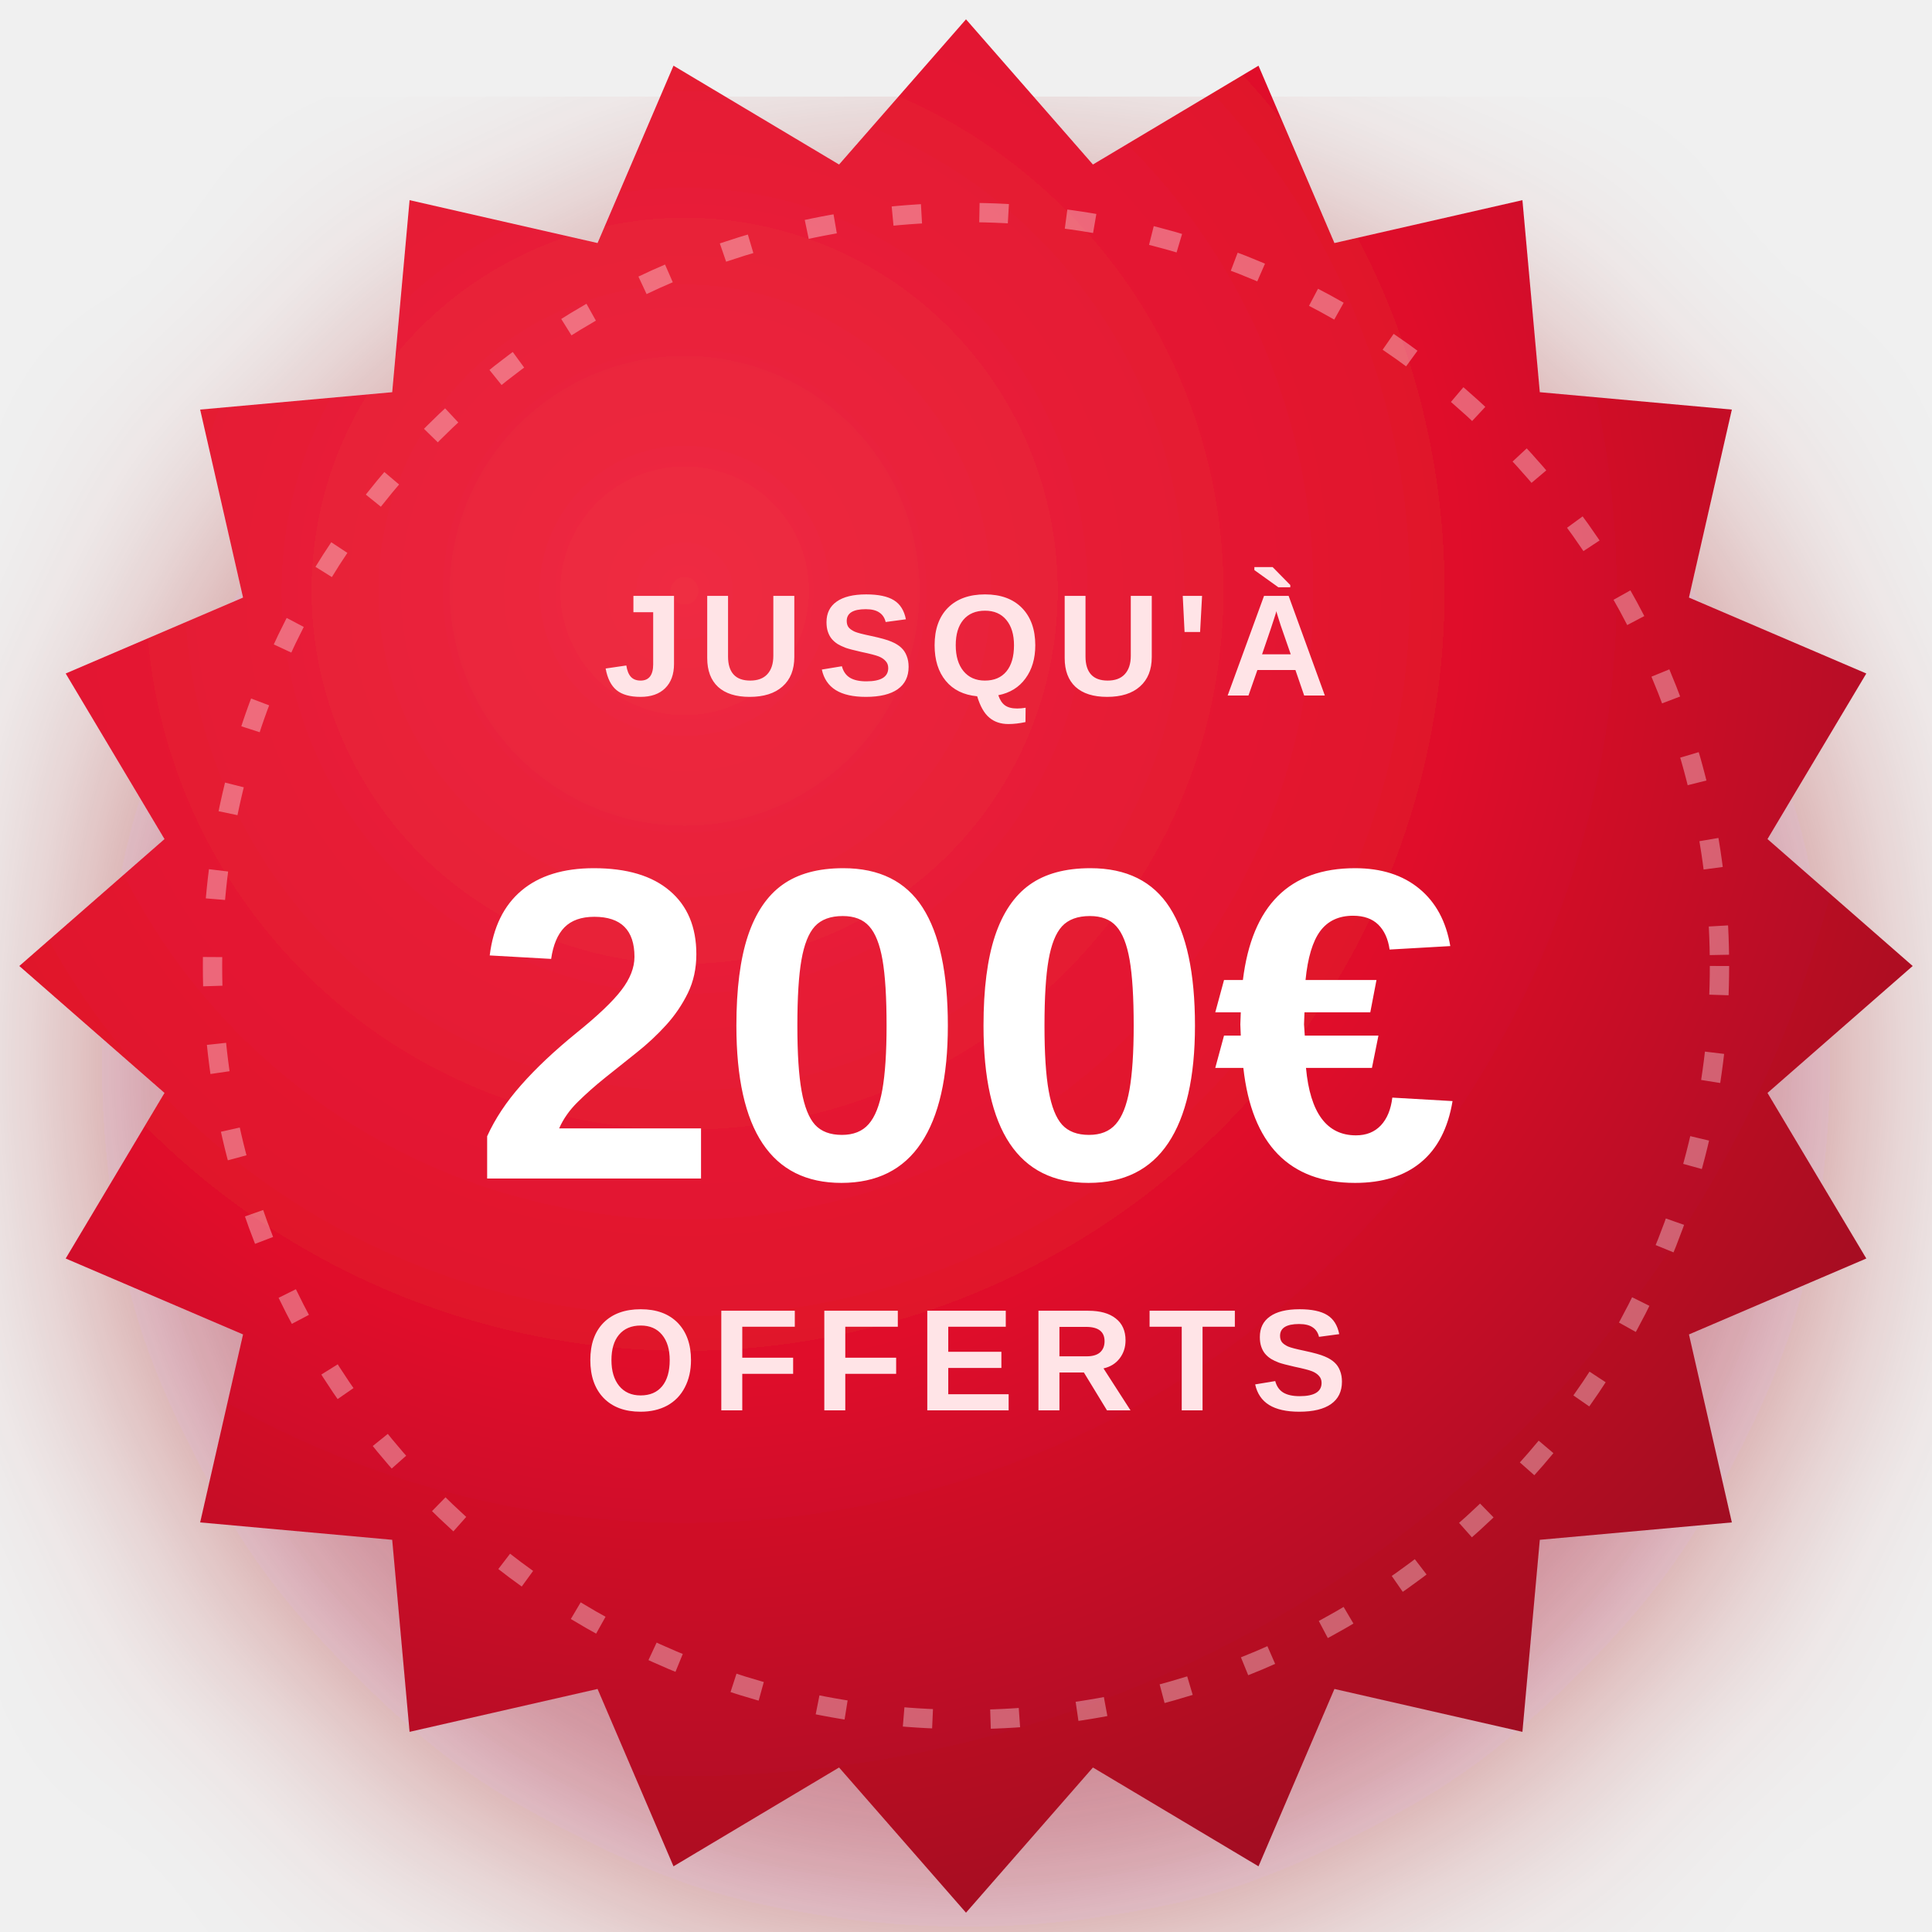
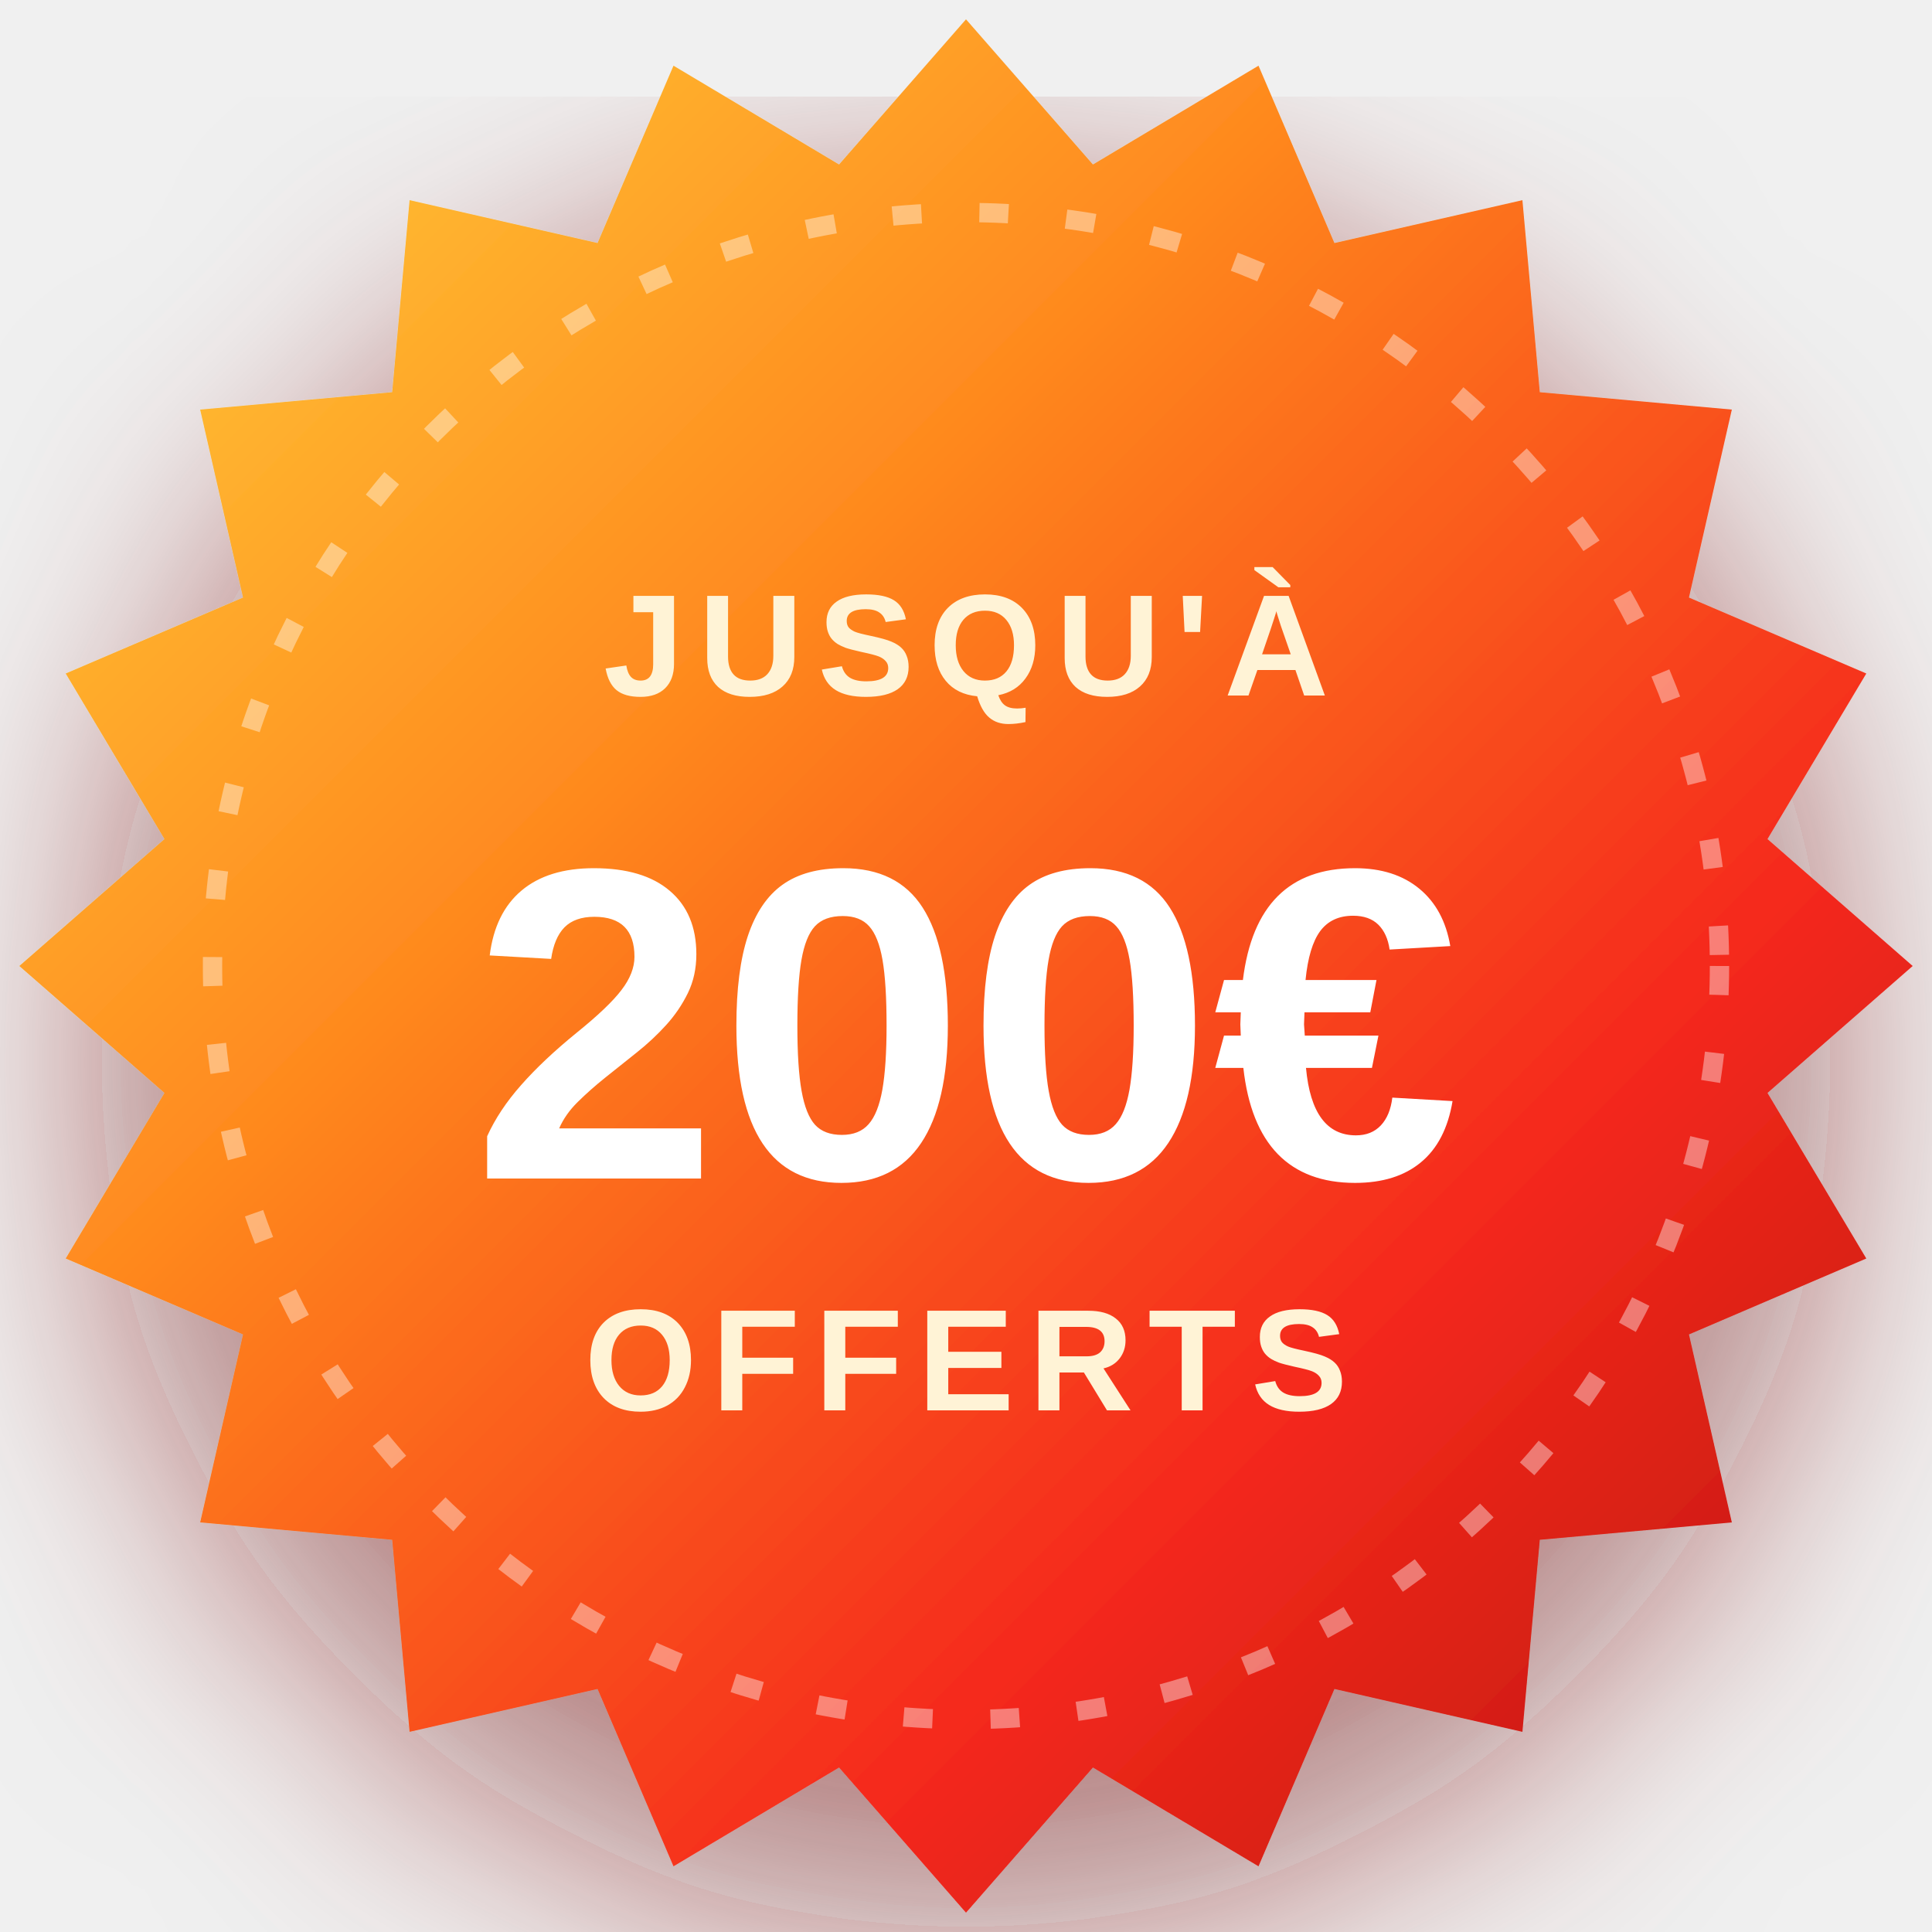
<svg xmlns="http://www.w3.org/2000/svg" viewBox="0 0 200 200" width="200" height="200">
  <defs>
-     <radialGradient id="badgeGrad" cx="35%" cy="30%" r="75%">
-       <stop offset="0%" stop-color="#ef2d43" />
-       <stop offset="55%" stop-color="#e0112b" />
-       <stop offset="100%" stop-color="#a10e21" />
-     </radialGradient>
+     <linearGradient id="badgeGrad" x1="0%" y1="0%" x2="100%" y2="100%">
+       <stop offset="0%" stop-color="#ffd43b" />
+       <stop offset="35%" stop-color="#ff8a1f" />
+       <stop offset="70%" stop-color="#f5291d" />
+       <stop offset="100%" stop-color="#b3140a" />
+     </linearGradient>
    <filter id="badgeShadow" x="-40%" y="-40%" width="180%" height="180%">
-       <feDropShadow dx="0" dy="10" stdDeviation="12" flood-color="#a10e21" flood-opacity="0.45" />
+       <feDropShadow dx="0" dy="10" stdDeviation="12" flood-color="#7a0f08" flood-opacity="0.5" />
    </filter>
  </defs>
  <polygon points="100.00,2.00 113.14,17.03 130.28,6.80 138.14,25.16 157.60,20.72 159.40,40.60 179.28,42.40 174.84,61.86 193.20,69.72 182.97,86.86 198.00,100.00 182.97,113.14 193.20,130.28 174.84,138.14 179.28,157.60 159.40,159.40 157.60,179.28 138.14,174.84 130.28,193.20 113.14,182.97 100.00,198.00 86.86,182.97 69.72,193.20 61.86,174.84 42.40,179.28 40.60,159.40 20.72,157.60 25.16,138.14 6.80,130.28 17.03,113.14 2.00,100.00 17.03,86.86 6.80,69.72 25.16,61.86 20.72,42.40 40.60,40.60 42.40,20.72 61.86,25.16 69.72,6.80 86.86,17.03" fill="url(#badgeGrad)" filter="url(#badgeShadow)" />
-   <circle cx="100" cy="100" r="78" fill="none" stroke="rgba(255,255,255,0.35)" stroke-width="2" stroke-dasharray="3 6" />
-   <text x="100" y="72" text-anchor="middle" font-family="Arial, Helvetica, sans-serif" font-size="15" font-weight="800" fill="#ffe4e7" letter-spacing="1.5">JUSQU'À</text>
+   <circle cx="100" cy="100" r="78" fill="none" stroke="rgba(255,255,255,0.4)" stroke-width="2" stroke-dasharray="3 6" />
+   <text x="100" y="72" text-anchor="middle" font-family="Arial, Helvetica, sans-serif" font-size="15" font-weight="800" fill="#fff3d6" letter-spacing="1.5">JUSQU'À</text>
  <text x="100" y="122" text-anchor="middle" font-family="Arial, Helvetica, sans-serif" font-size="46" font-weight="900" fill="#ffffff">200€</text>
-   <text x="100" y="146" text-anchor="middle" font-family="Arial, Helvetica, sans-serif" font-size="15" font-weight="800" fill="#ffe4e7" letter-spacing="1.5">OFFERTS</text>
+   <text x="100" y="146" text-anchor="middle" font-family="Arial, Helvetica, sans-serif" font-size="15" font-weight="800" fill="#fff3d6" letter-spacing="1.5">OFFERTS</text>
</svg>
